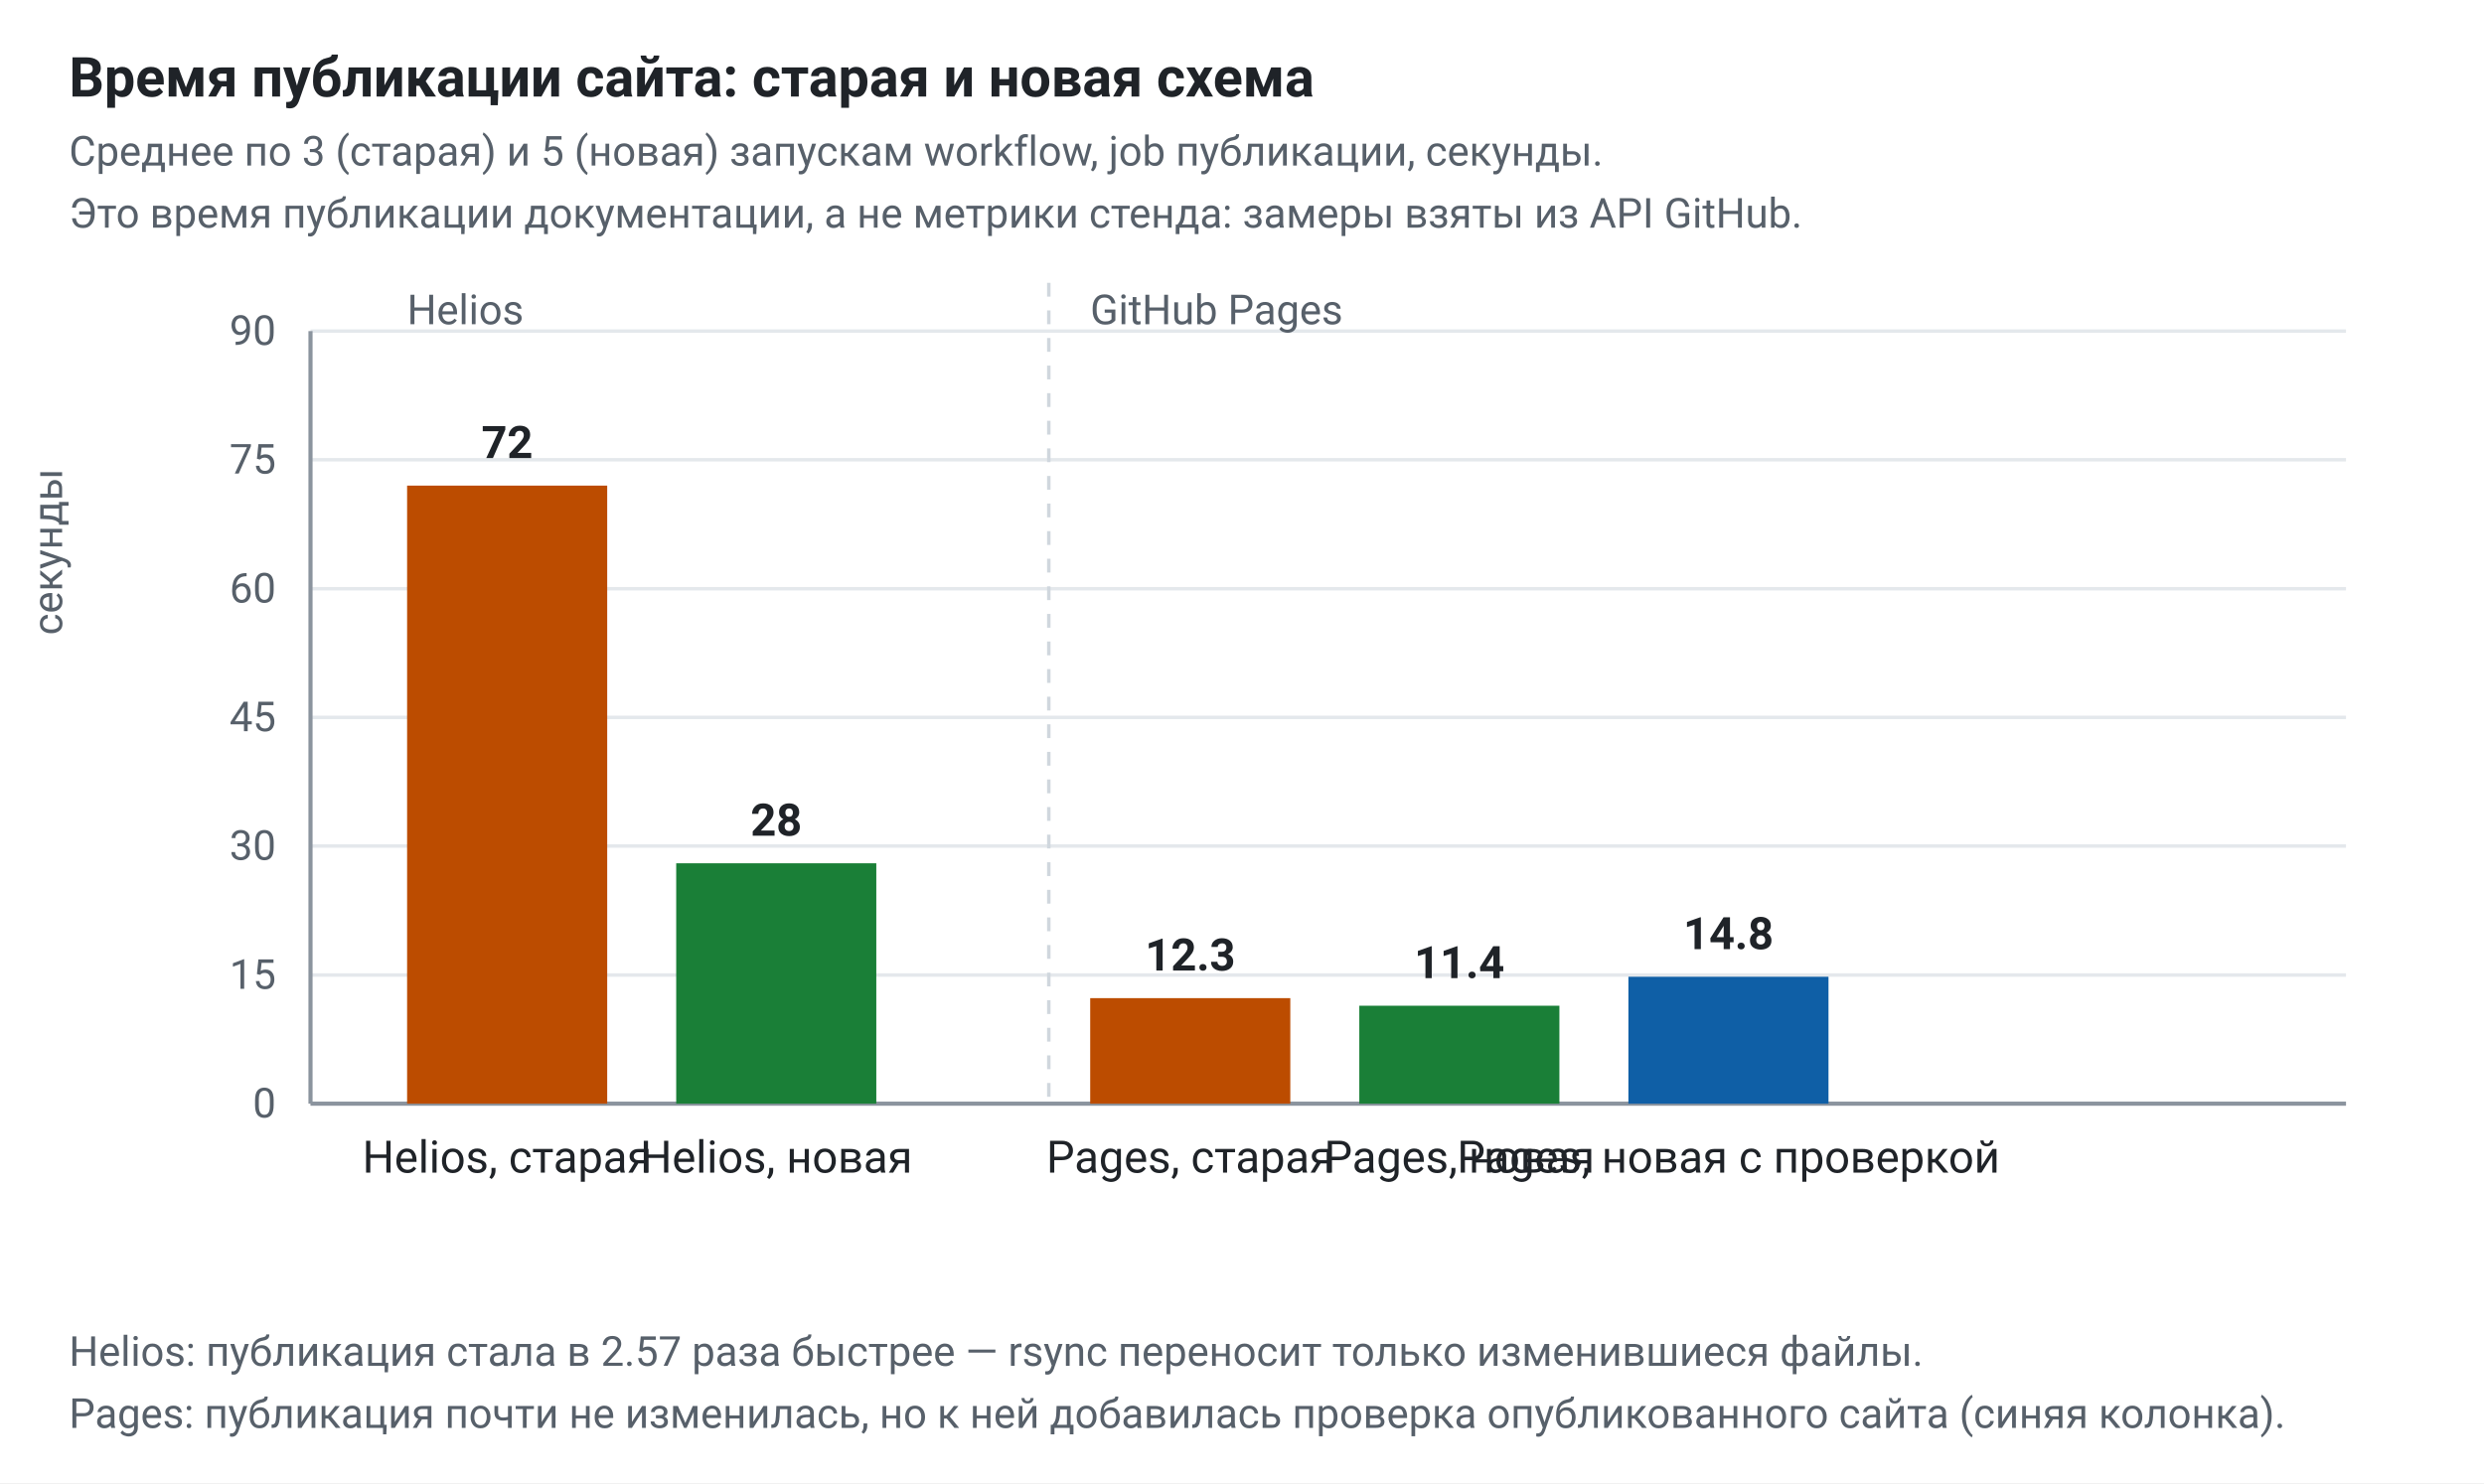
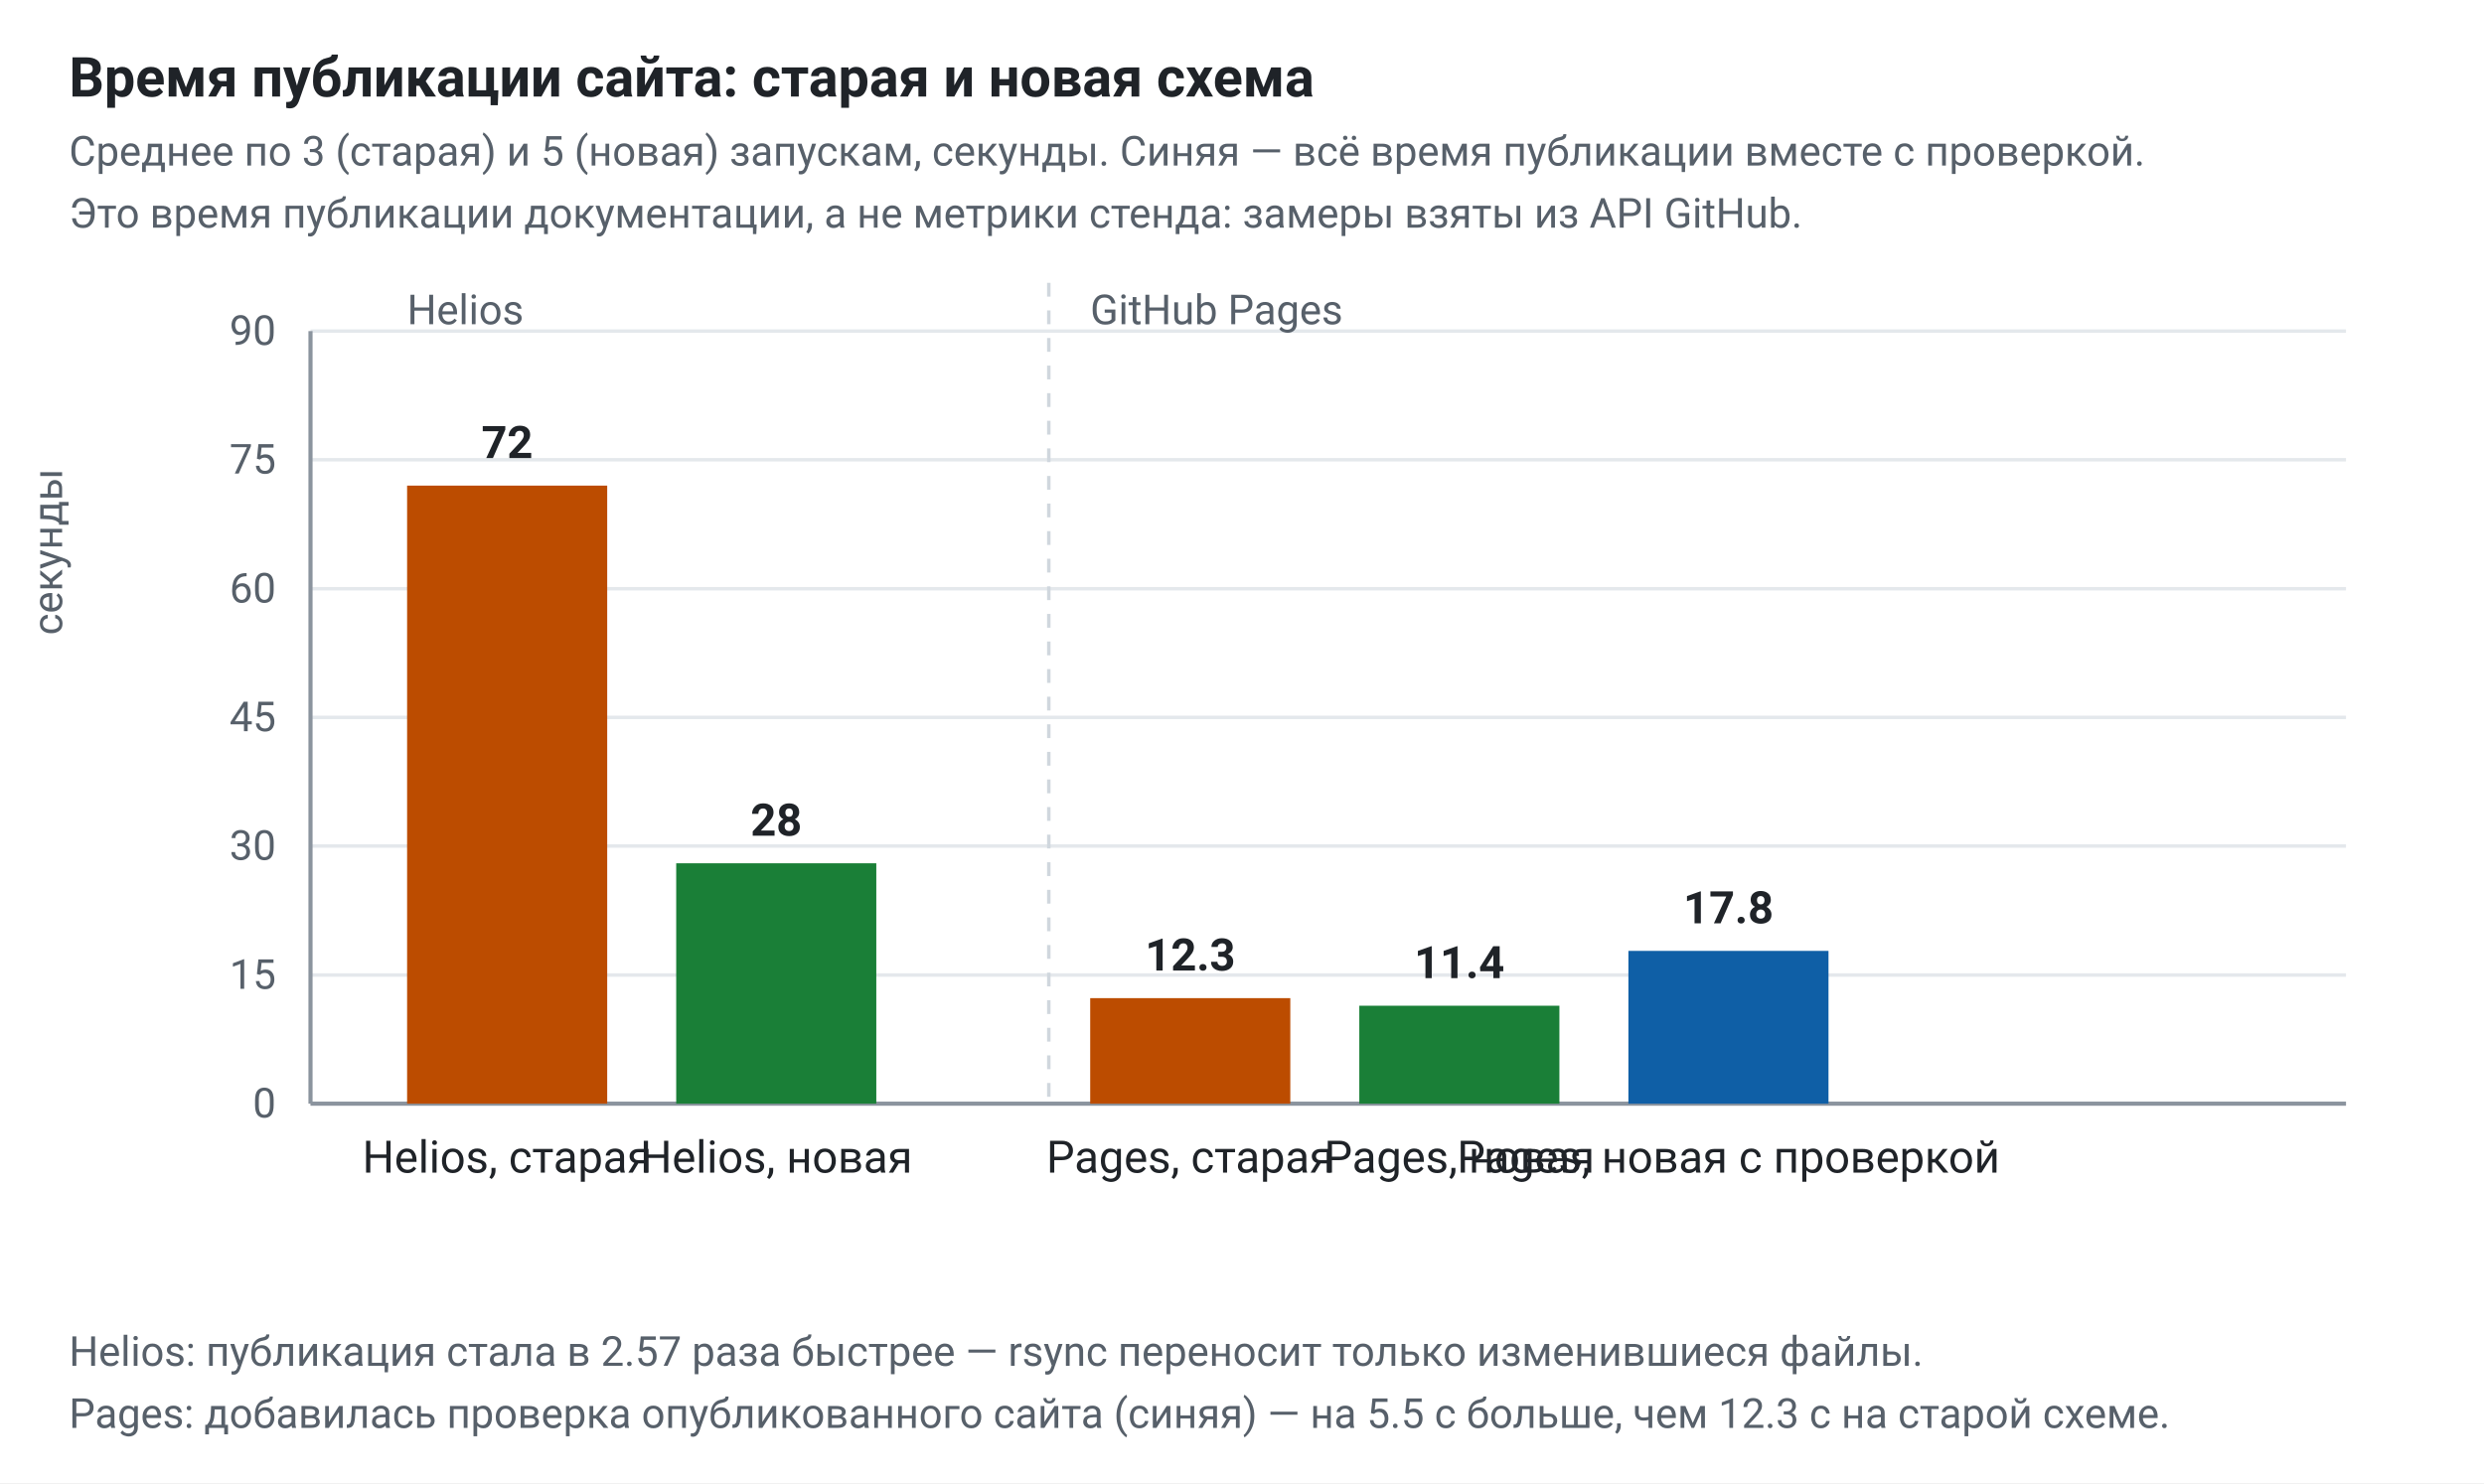
<svg xmlns="http://www.w3.org/2000/svg" width="720" height="430" viewBox="0 0 720 430" font-family="Roboto, Helvetica, Arial, sans-serif" font-size="14">
  <rect width="100%" height="100%" fill="#ffffff" />
  <style>.ttl{font-size:16px;font-weight:600;fill:#1f2328}.note{font-size:12px;fill:#57606a}.ax{stroke:#8b949e;stroke-width:1.2}.grid{stroke:#e4e8ec;stroke-width:1}.old{fill:#bc4c00}.new{fill:#1a7f37}.chk{fill:#0f5fa6}.lbl{font-size:13px;fill:#1f2328}</style>
  <text x="20" y="28" class="ttl">Время публикации сайта: старая и новая схема</text>
-   <text x="20" y="48" class="note">Среднее по 3 (старая) и 5 (новая) запускам workflow, job публикации, секунды.</text>
+   <text x="20" y="48" class="note">Среднее по 3 (старая) и 5 (новая) запускам, секунды. Синяя — всё время публикации вместе с проверкой.</text>
  <text x="20" y="66" class="note">Это время публикации документации, а не метрики стенда: замеры взяты из API GitHub.</text>
  <line x1="90" y1="320.0" x2="680" y2="320.0" class="grid" />
  <text x="80" y="324.0" class="note" text-anchor="end">0</text>
  <line x1="90" y1="282.7" x2="680" y2="282.7" class="grid" />
  <text x="80" y="286.7" class="note" text-anchor="end">15</text>
  <line x1="90" y1="245.3" x2="680" y2="245.3" class="grid" />
  <text x="80" y="249.3" class="note" text-anchor="end">30</text>
  <line x1="90" y1="208.0" x2="680" y2="208.0" class="grid" />
  <text x="80" y="212.0" class="note" text-anchor="end">45</text>
  <line x1="90" y1="170.7" x2="680" y2="170.7" class="grid" />
  <text x="80" y="174.7" class="note" text-anchor="end">60</text>
  <line x1="90" y1="133.3" x2="680" y2="133.3" class="grid" />
  <text x="80" y="137.3" class="note" text-anchor="end">75</text>
  <line x1="90" y1="96.0" x2="680" y2="96.0" class="grid" />
  <text x="80" y="100.0" class="note" text-anchor="end">90</text>
  <line x1="90" y1="96" x2="90" y2="320" class="ax" />
  <line x1="90" y1="320" x2="680" y2="320" class="ax" />
  <text x="18" y="160" class="note" text-anchor="middle" transform="rotate(-90 18 160)">секунды</text>
  <rect x="118" y="140.8" width="58" height="179.2" class="old" />
  <text x="147.0" y="132.8" class="lbl" text-anchor="middle" font-weight="600">72</text>
  <text x="147.0" y="340" class="lbl" text-anchor="middle">Helios, старая</text>
  <rect x="196" y="250.3" width="58" height="69.7" class="new" />
  <text x="225.0" y="242.3" class="lbl" text-anchor="middle" font-weight="600">28</text>
  <text x="225.0" y="340" class="lbl" text-anchor="middle">Helios, новая</text>
  <line x1="304" y1="82" x2="304" y2="320" stroke="#d0d7de" stroke-dasharray="4 4" />
  <text x="316" y="94" class="note">GitHub Pages</text>
  <text x="118" y="94" class="note">Helios</text>
  <rect x="316" y="289.4" width="58" height="30.6" class="old" />
  <text x="345.0" y="281.4" class="lbl" text-anchor="middle" font-weight="600">12.3</text>
  <text x="345.0" y="340" class="lbl" text-anchor="middle">Pages, старая</text>
  <rect x="394" y="291.6" width="58" height="28.4" class="new" />
  <text x="423.0" y="283.6" class="lbl" text-anchor="middle" font-weight="600">11.4</text>
  <text x="423.0" y="340" class="lbl" text-anchor="middle">Pages, новая</text>
-   <rect x="472" y="283.2" width="58" height="36.8" class="chk" />
-   <text x="501.0" y="275.2" class="lbl" text-anchor="middle" font-weight="600">14.8</text>
+   <rect x="472" y="275.7" width="58" height="44.3" class="chk" />
+   <text x="501.0" y="267.7" class="lbl" text-anchor="middle" font-weight="600">17.8</text>
  <text x="501.0" y="340" class="lbl" text-anchor="middle">Pages, новая с проверкой</text>
  <text x="20" y="396" class="note">Helios: публикация стала в 2.57 раза быстрее — rsync переносит только изменившиеся файлы.</text>
-   <text x="20" y="414" class="note">Pages: публикация почти не изменилась, но к ней добавилась проверка опубликованного сайта (синяя колонка).</text>
+   <text x="20" y="414" class="note">Pages: добавилась проверка опубликованного сайта (синяя) — на 5.5 с больше, чем 12.3 с на старой схеме.</text>
</svg>
